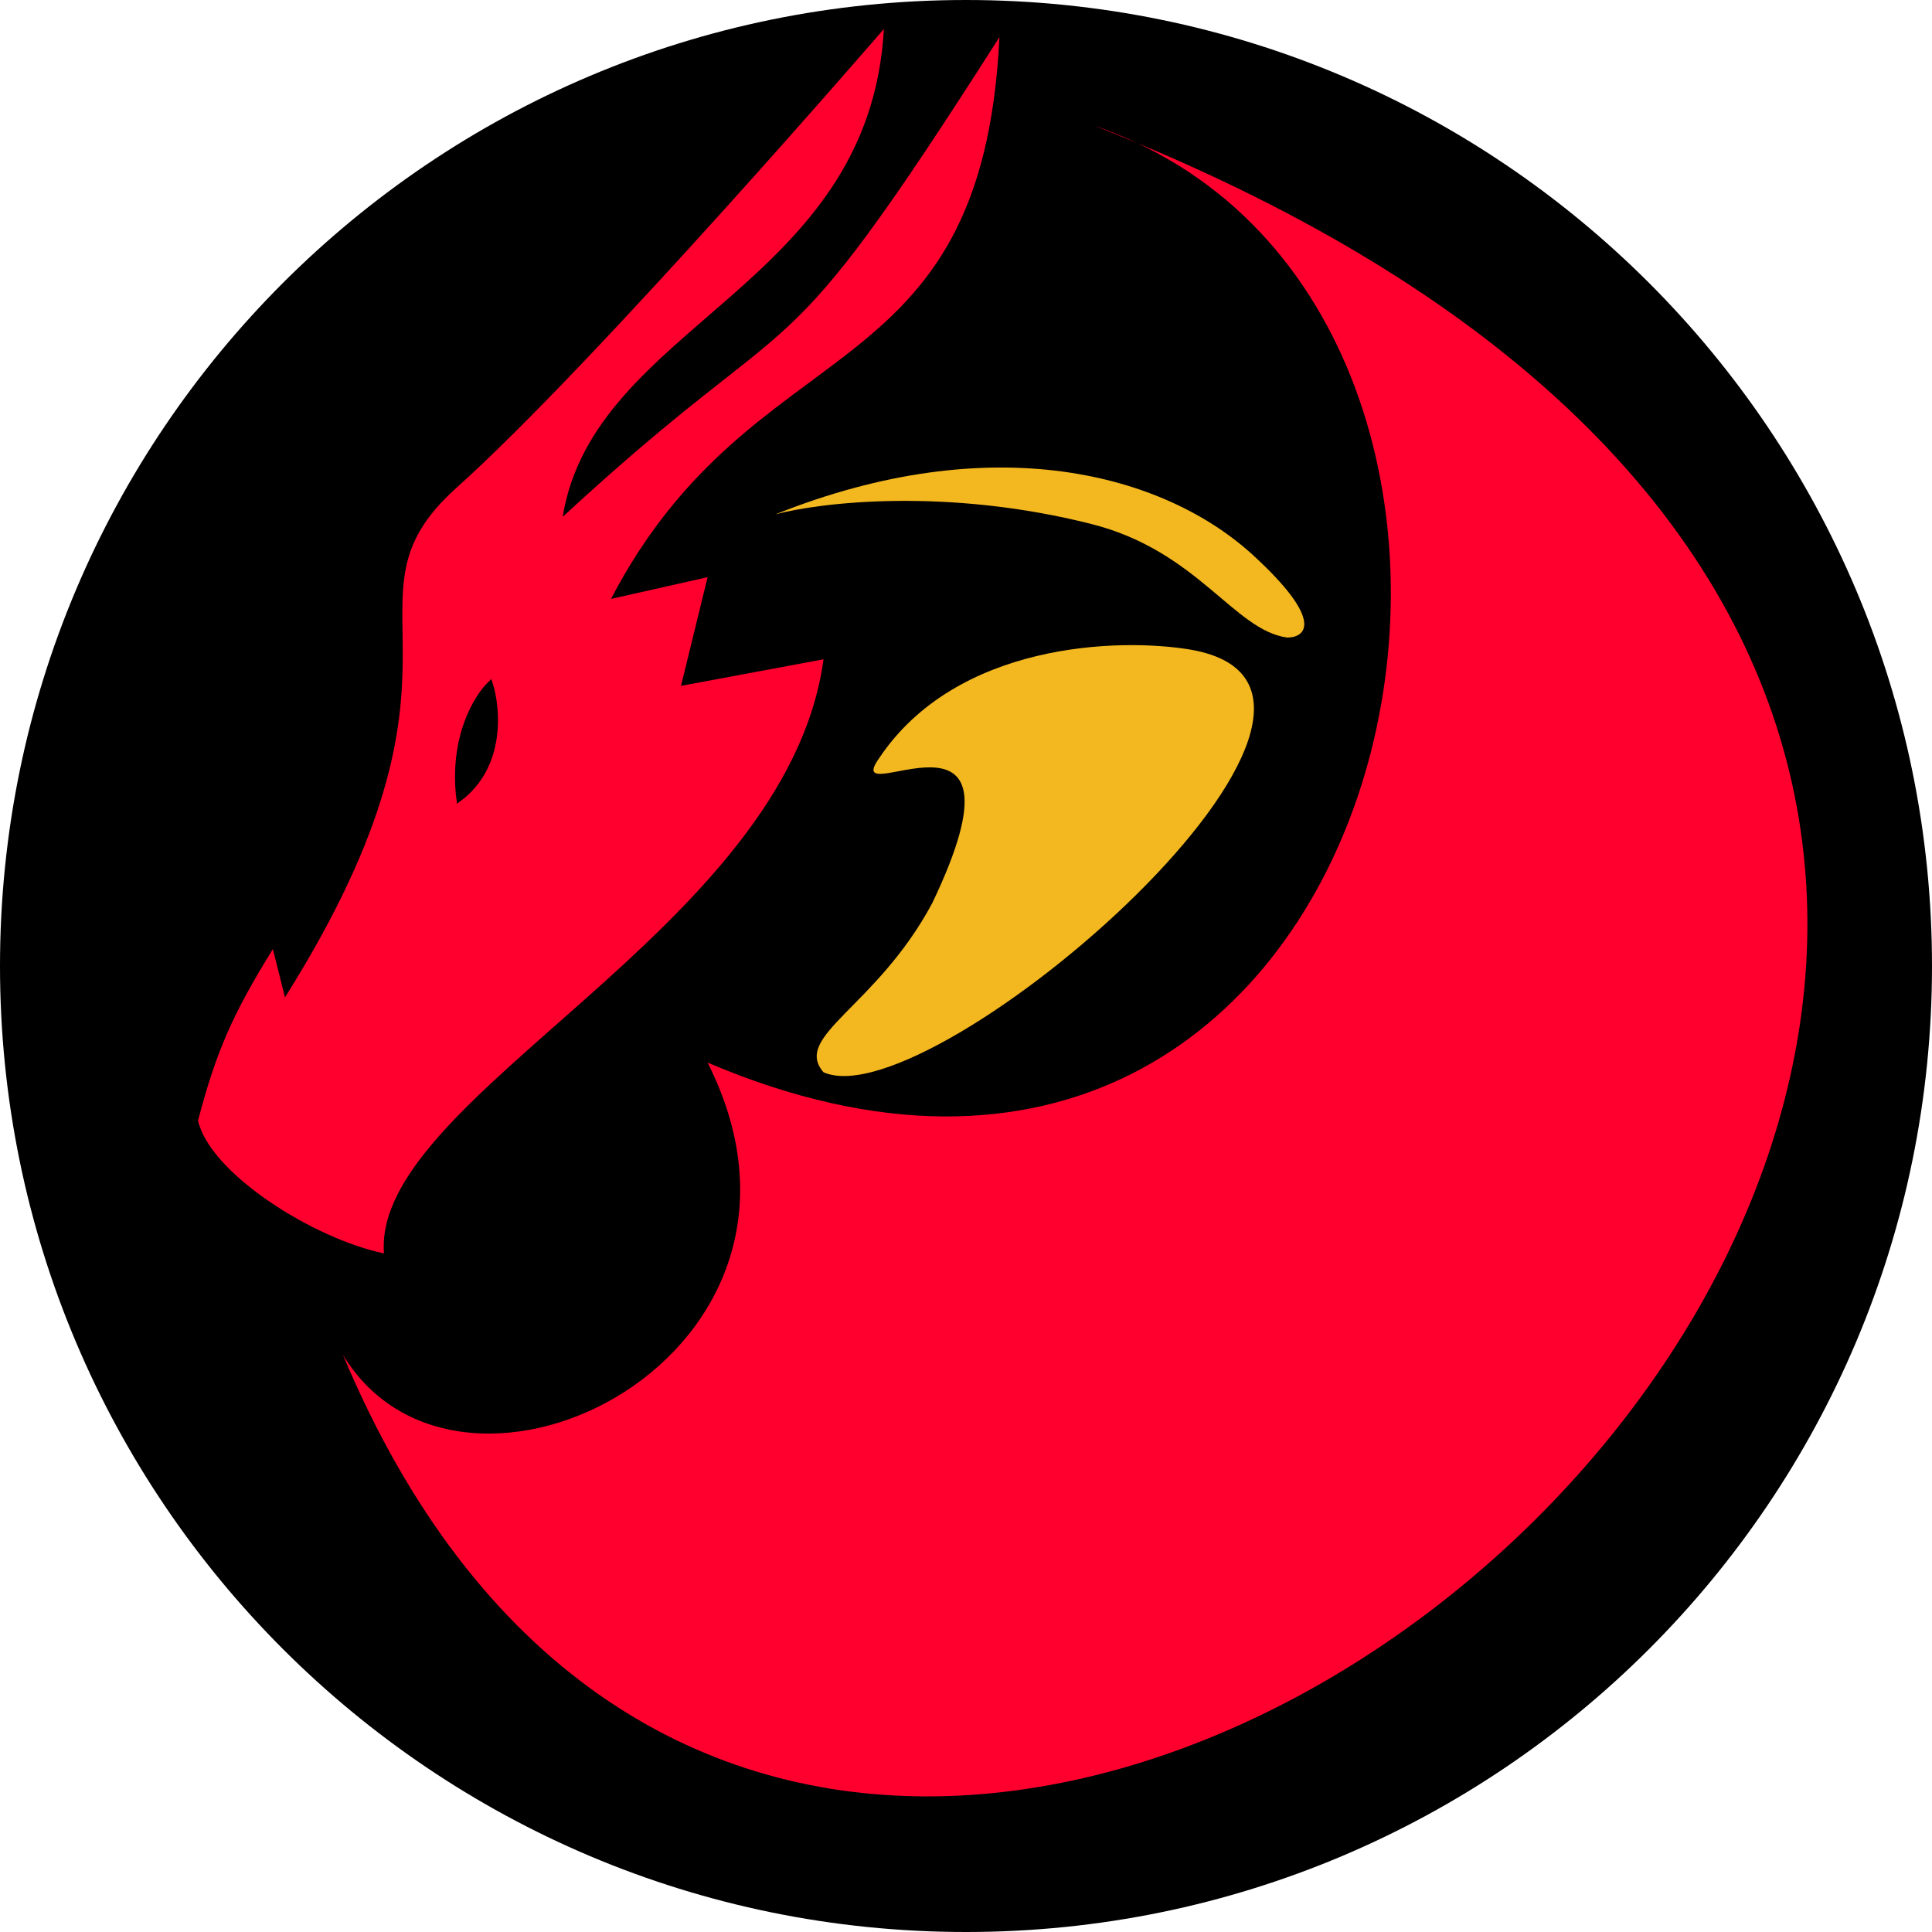
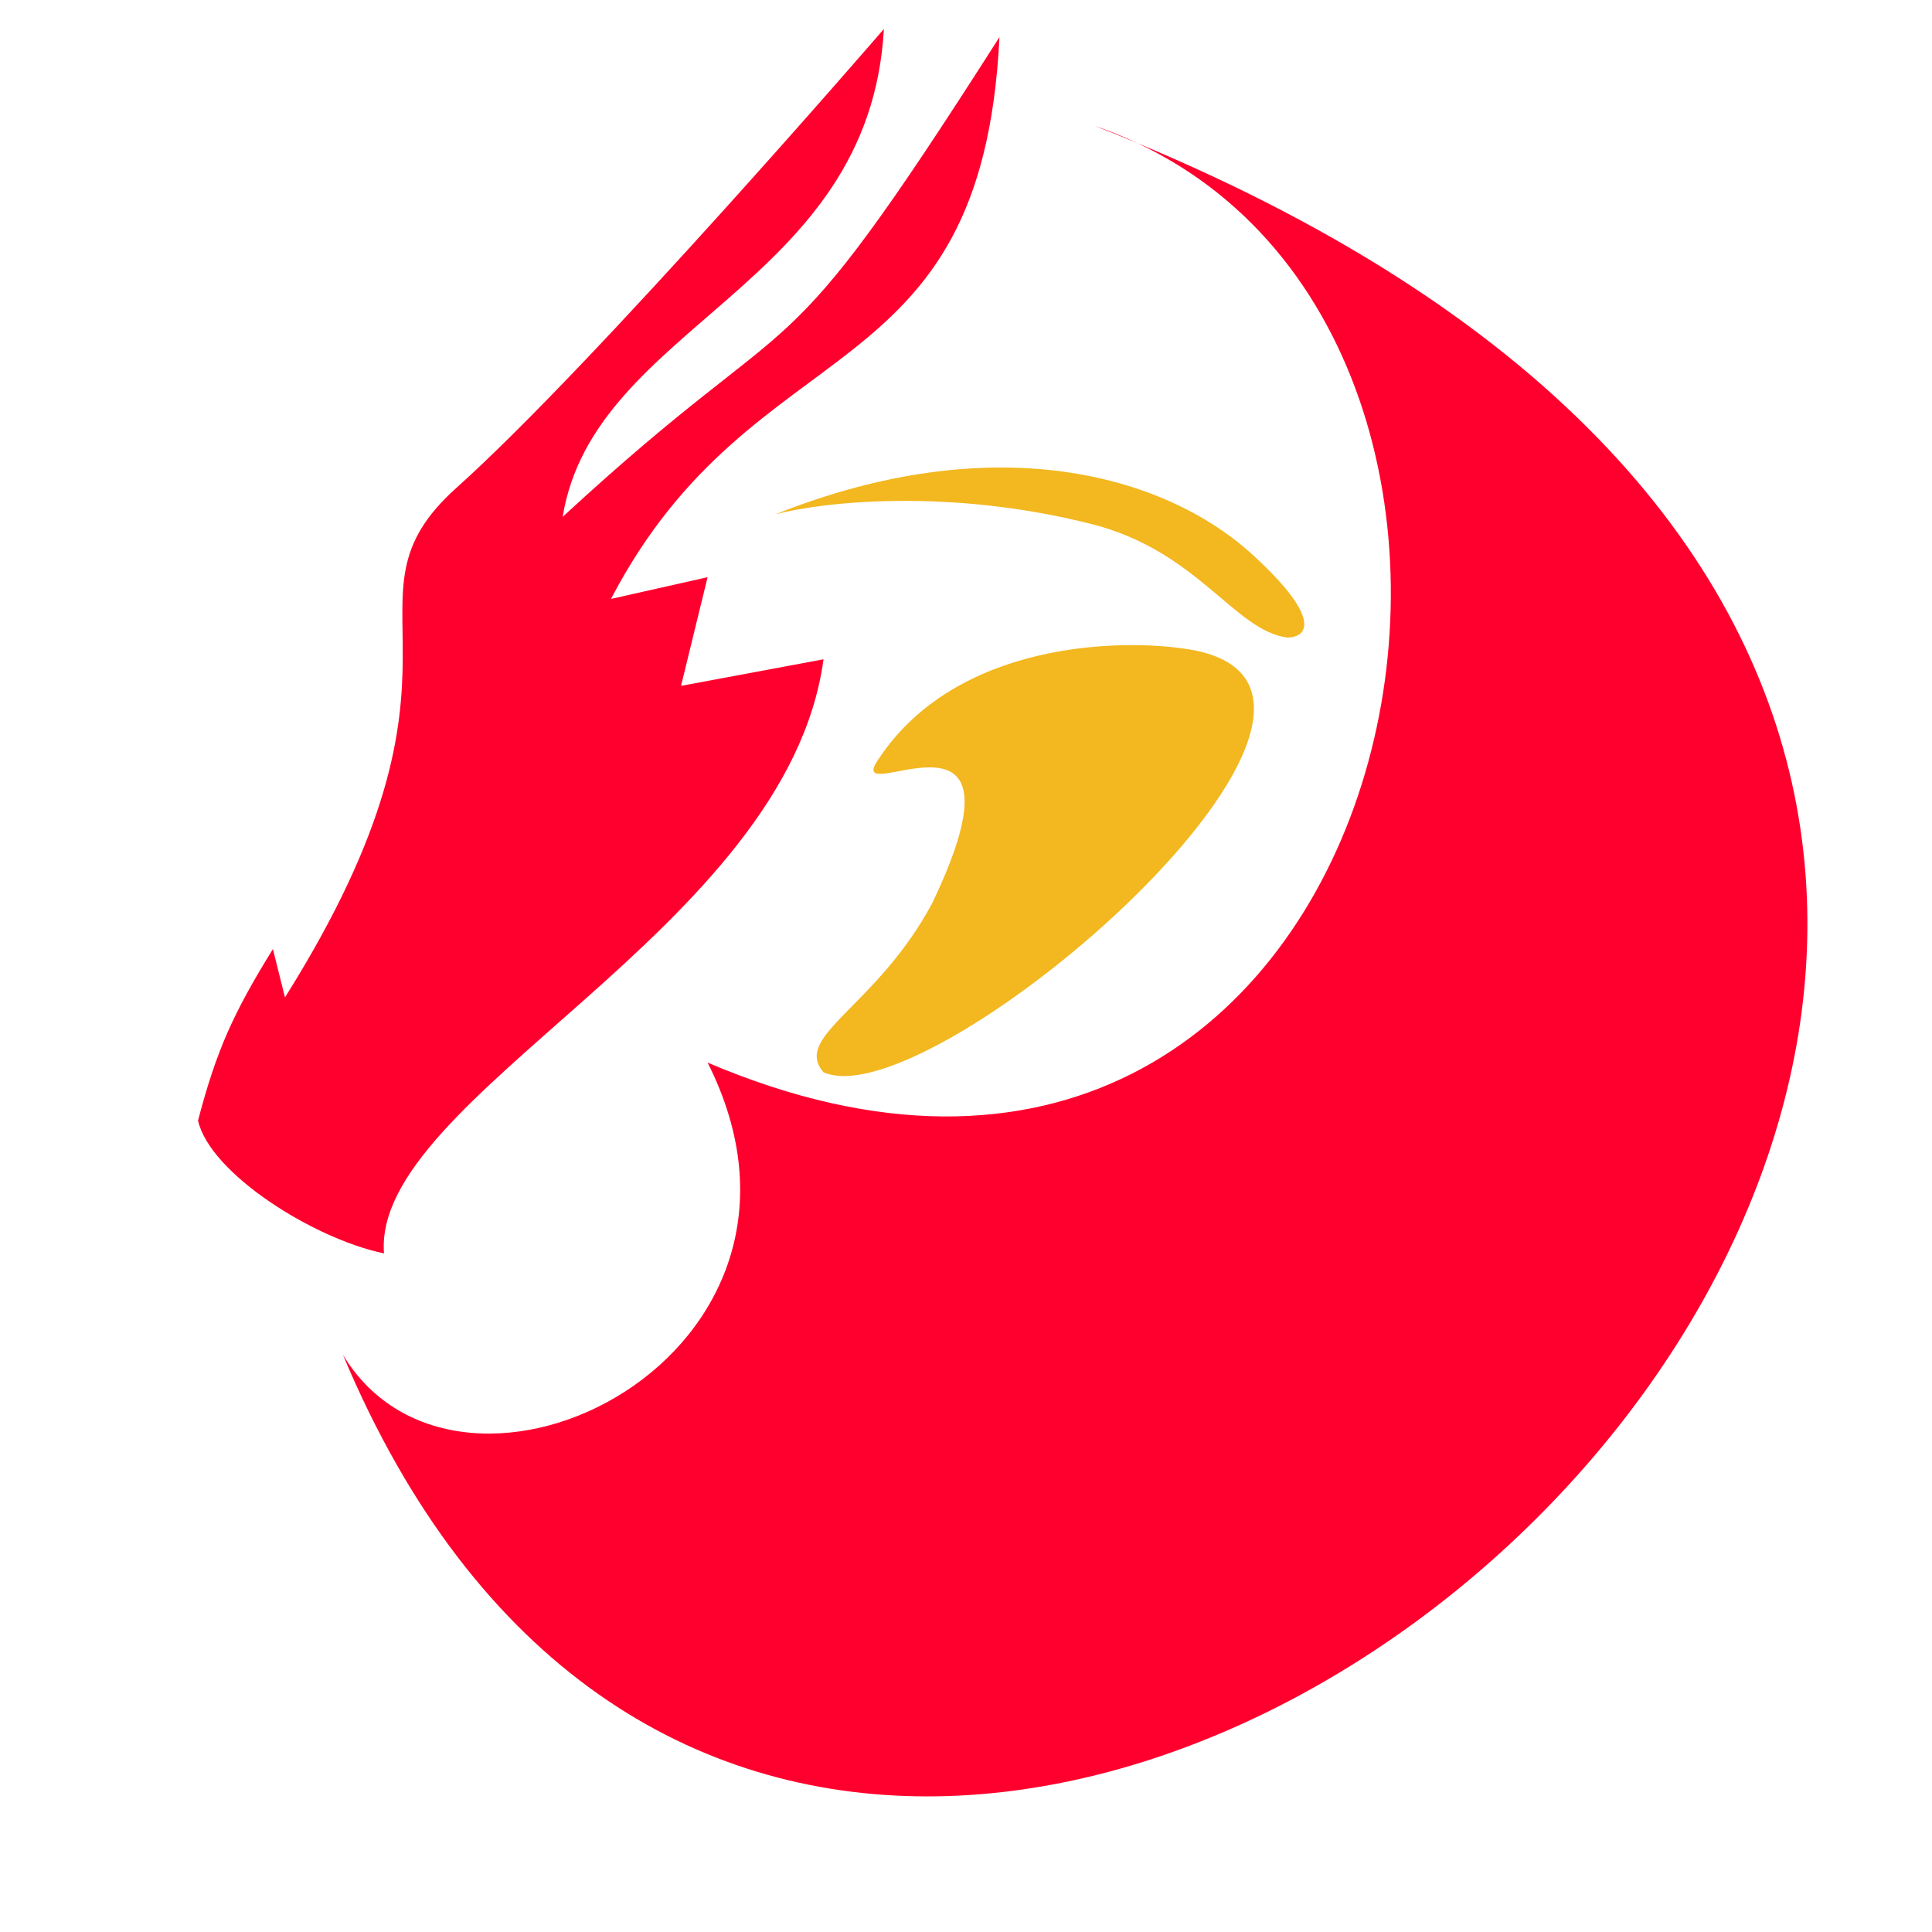
<svg xmlns="http://www.w3.org/2000/svg" viewBox="0 0 400 400" fill="none">
-   <circle cx="200" cy="200" r="200" fill="black" />
+   <circle cx="200" cy="200" r="200" fill="none" />
  <path d="M79.5 259.5C65 256.5 43.5 243 41 232C44.769 217.627 48.218 209.867 56.5 196.5L59 206.5C103 136.5 68.185 124.584 94.5 101C123.258 75.227 183 6 183 6C180 59.5 123 67 116.5 107C168.117 59.354 159.137 82.65 206.926 7.686C203.297 82.267 156.278 66.926 126.5 124L146.5 119.5L141 142L170.5 136.5C162.924 192.55 76.968 226.933 79.5 259.5Z" fill="#FF002E" />
  <path d="M246.5 134.5C295.5 143 193 232 170.5 222C164 214.5 181.5 208.5 193 187C215.5 140 173.5 169 182 157C198 133 231.667 132 246.5 134.5Z" fill="#F3B71F" />
  <path d="M226 108.5C196 100.9 169.833 104 160.5 106.5C205.5 88.5 241 98 259.5 115C274.3 128.6 270.333 132 266.5 132C255.5 130.5 248 114.073 226 108.5Z" fill="#F3B71F" />
  <path d="M226.5 26C229.592 27.059 232.563 28.263 235.413 29.601C583.438 174.635 180.533 541.786 71 280.5C95.5 321 177 280.5 146.5 220C288.863 280.735 333.489 75.644 235.413 29.601C232.495 28.385 229.524 27.184 226.5 26Z" fill="#FF002E" />
-   <path d="M101.5 141.5C98.667 144.167 93.4 152.7 95 165.5C104.2 158.7 103.167 146.667 101.5 141.5Z" fill="black" stroke="black" />
</svg>
